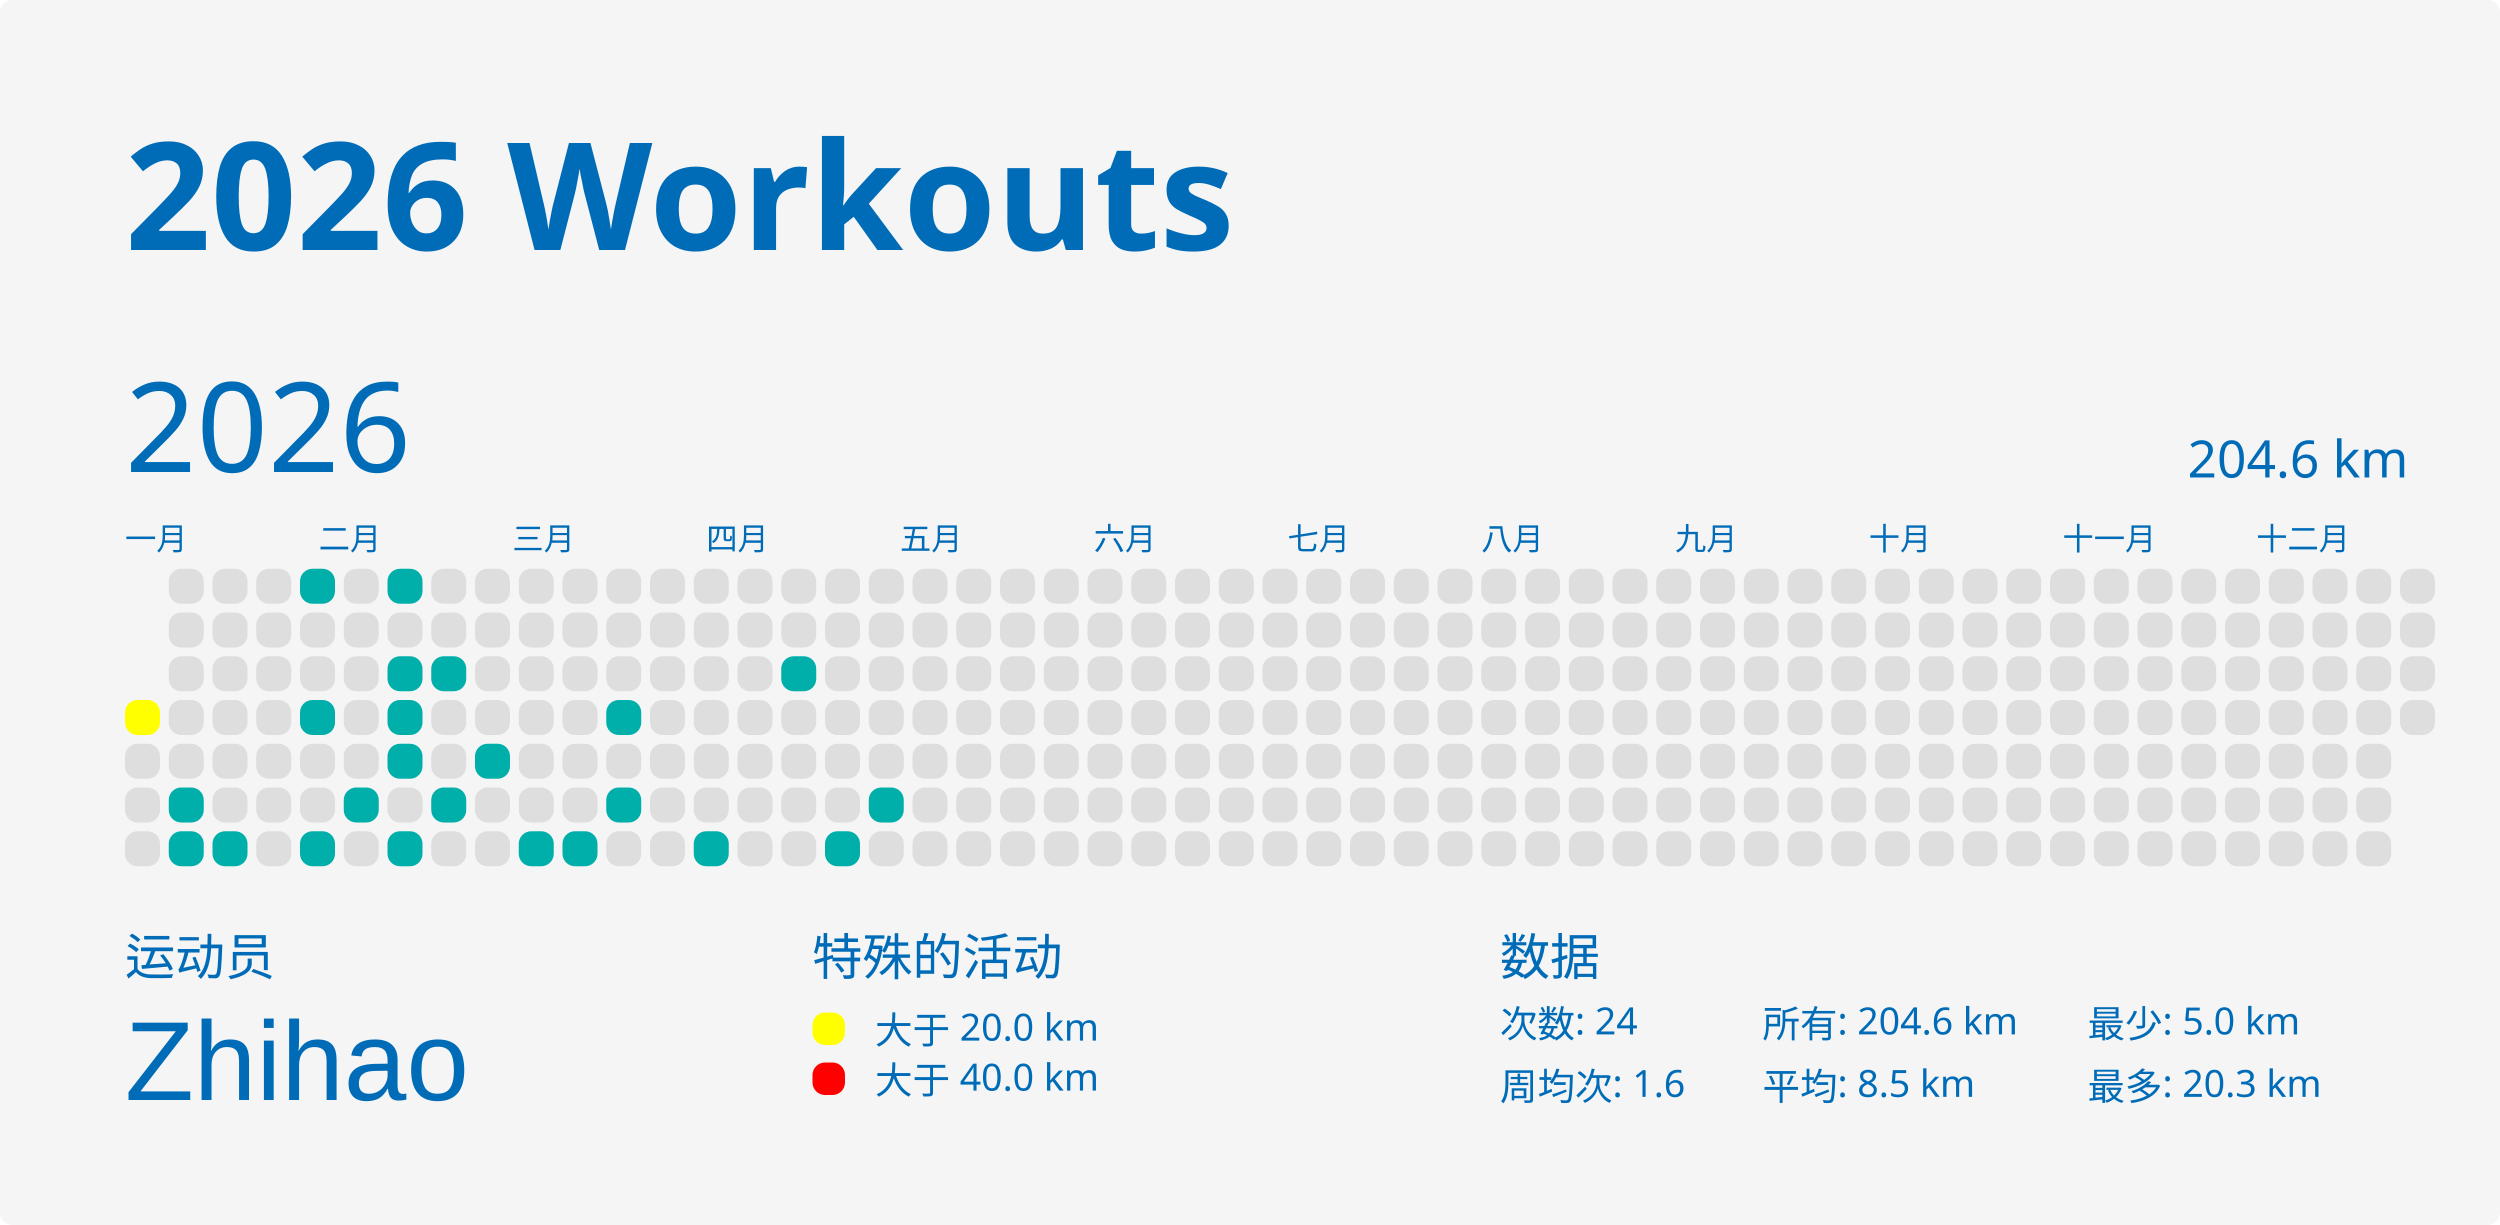
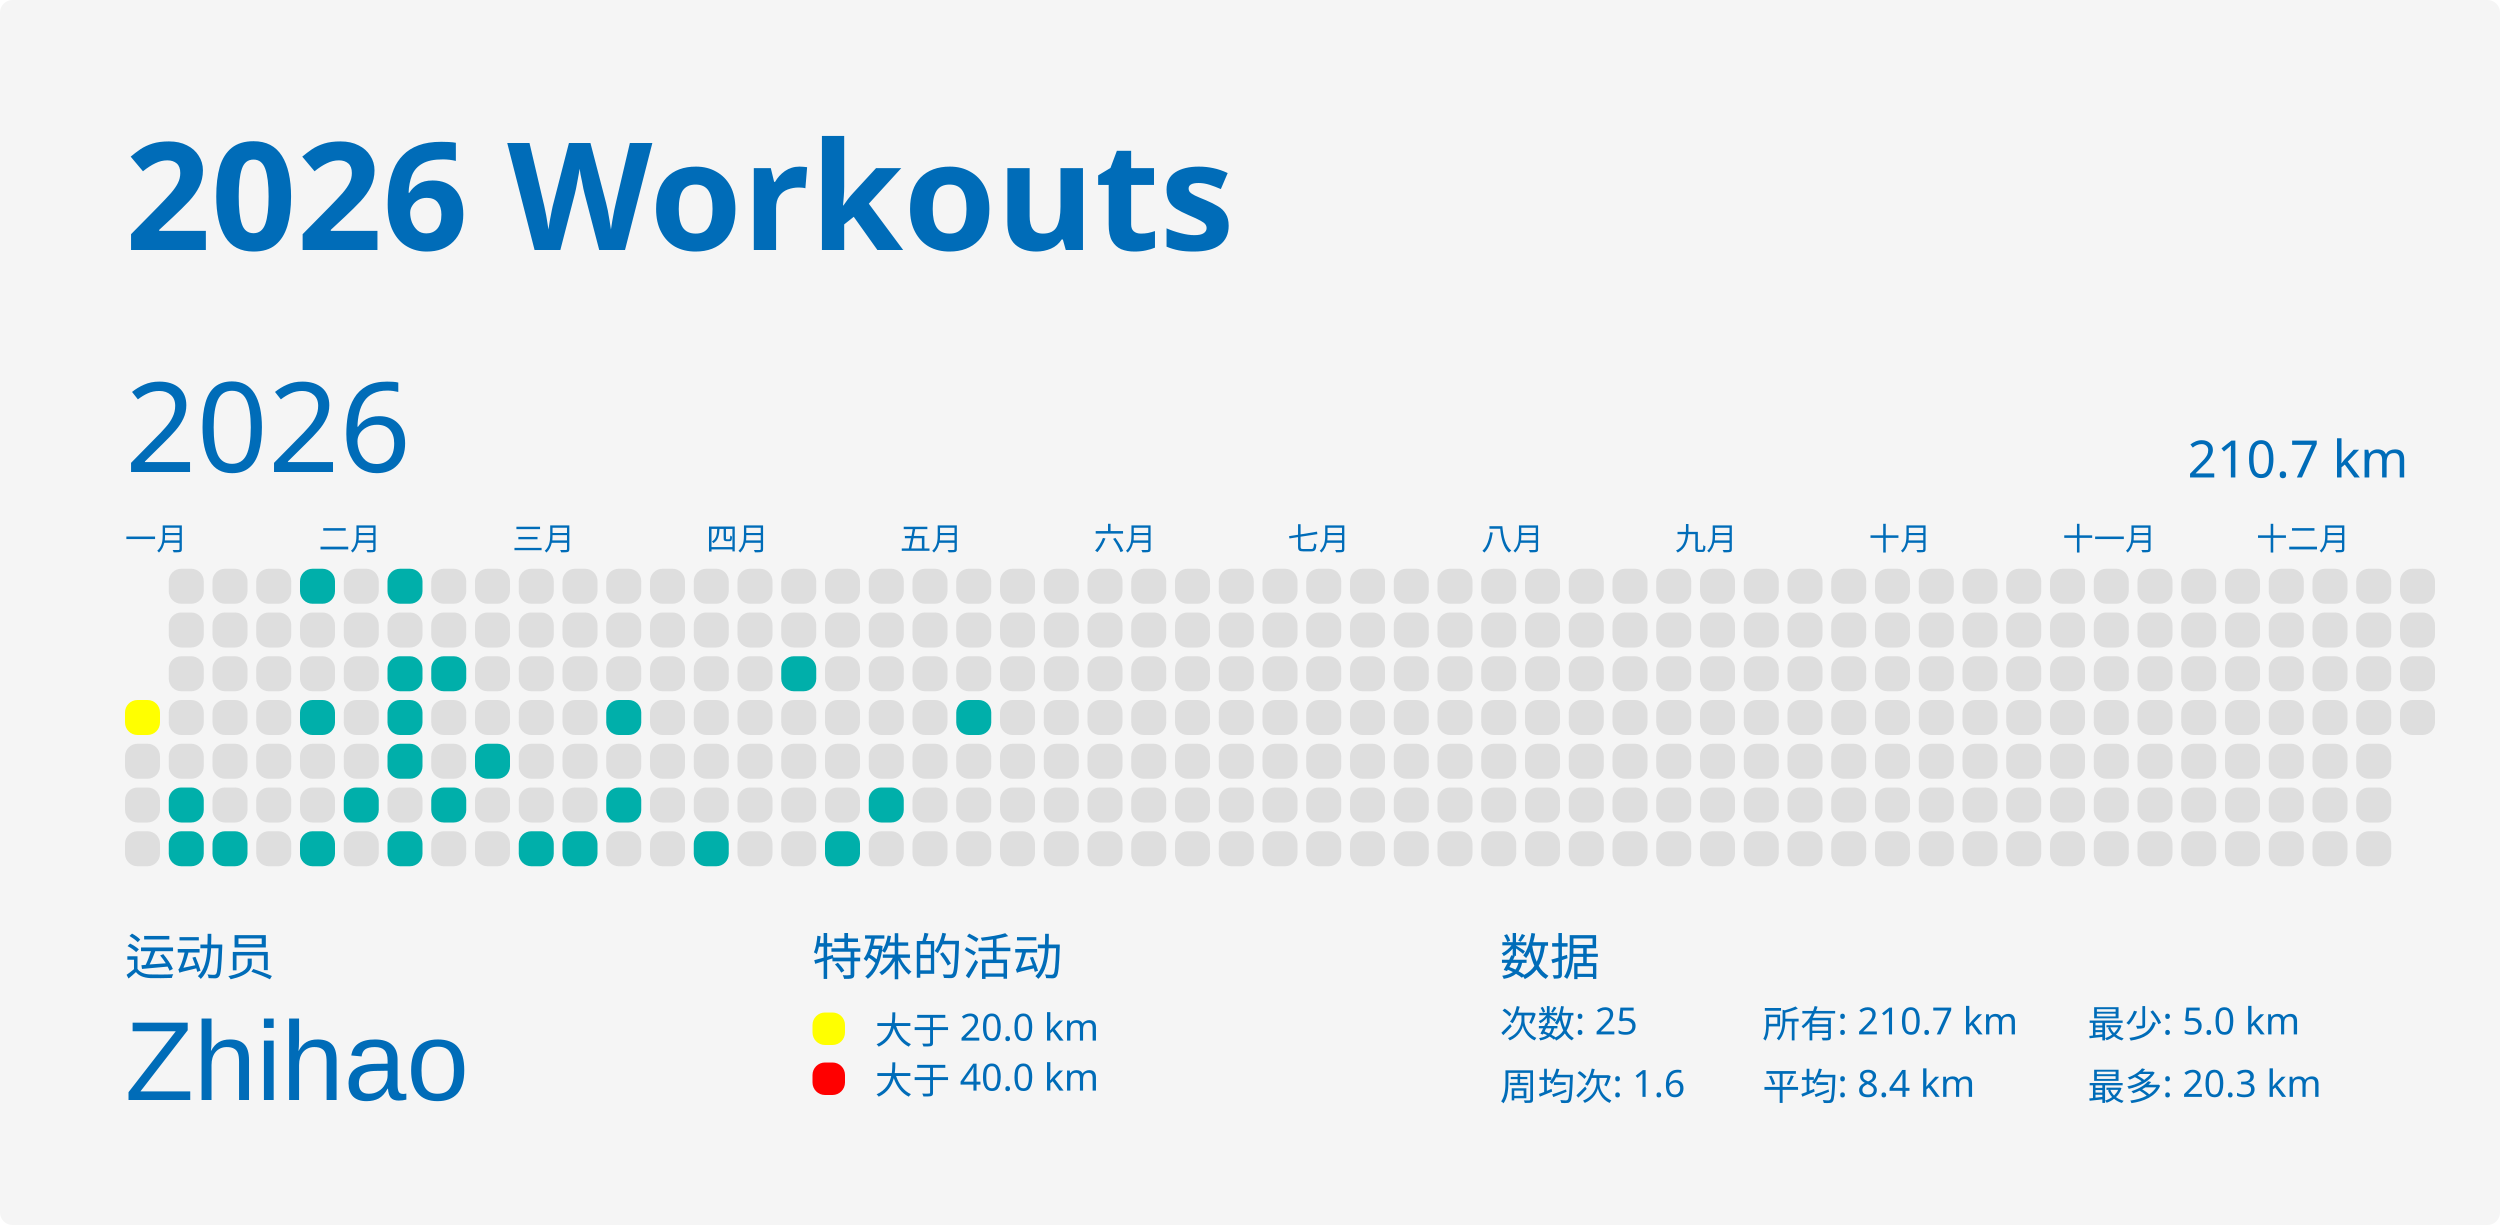
<svg xmlns="http://www.w3.org/2000/svg" baseProfile="full" height="98mm" version="1.1" viewBox="0,0,200,98" width="200mm">
  <defs />
  <rect fill="#f5f5f5" height="98" rx="1" ry="1" width="200" x="0" y="0" />
  <text fill="#006cb8" style="font-size:12px; font-family:MGI-Regular; font-weight:bold;" x="10" y="20">2026 Workouts</text>
  <text fill="#006cb8" style="font-size:4px; font-family:MGI-Regular" x="10" y="78">运动员</text>
  <text fill="#006cb8" style="font-size:9px; font-family:Arial" x="10" y="88">Zhihao</text>
  <text fill="#006cb8" style="font-size:4px; font-family:MGI-Regular" x="65" y="78">特殊的活动</text>
  <rect fill="yellow" height="2.6" rx="1" ry="1" width="2.6" x="65" y="81" />
  <text fill="#006cb8" style="font-size:3px; font-family:MGI-Regular" x="70" y="83.5">大于 20.0 km</text>
  <rect fill="red" height="2.6" rx="1" ry="1" width="2.6" x="65" y="85" />
  <text fill="#006cb8" style="font-size:3px; font-family:MGI-Regular" x="70" y="87.5">大于 40.0 km</text>
  <text fill="#006cb8" style="font-size:4px; font-family:MGI-Regular" x="120" y="78">数据</text>
-   <text fill="#006cb8" style="font-size:3px; font-family:MGI-Regular" x="120" y="83">次数: 24</text>
+   <text fill="#006cb8" style="font-size:3px; font-family:MGI-Regular" x="120" y="83">次数: 25</text>
  <text fill="#006cb8" style="font-size:3px; font-family:MGI-Regular" x="120" y="88">周均次: 1.6</text>
-   <text fill="#006cb8" style="font-size:3px; font-family:MGI-Regular" x="141" y="83">所有: 204.6 km</text>
-   <text fill="#006cb8" style="font-size:3px; font-family:MGI-Regular" x="141" y="88">平均: 8.5 km</text>
+   <text fill="#006cb8" style="font-size:3px; font-family:MGI-Regular" x="141" y="83">所有: 210.7 km</text>
+   <text fill="#006cb8" style="font-size:3px; font-family:MGI-Regular" x="141" y="88">平均: 8.4 km</text>
  <text fill="#006cb8" style="font-size:3px; font-family:MGI-Regular" x="167" y="83">最少: 5.0 km</text>
  <text fill="#006cb8" style="font-size:3px; font-family:MGI-Regular" x="167" y="88">最多: 20.3 km</text>
  <text dominant-baseline="hanging" fill="#006cb8" style="font-size:10.0px; font-family:MGI-Regular;" x="10" y="30">2026</text>
-   <text dominant-baseline="hanging" fill="#006cb8" style="font-size:4.125px; font-family:MGI-Regular;" x="175" y="35">204.6 km</text>
+   <text dominant-baseline="hanging" fill="#006cb8" style="font-size:4.125px; font-family:MGI-Regular;" x="175" y="35">210.7 km</text>
  <text fill="#006cb8" style="font-size:2.5px; font-family:MGI-Regular" x="10.0" y="44">一月</text>
  <text fill="#006cb8" style="font-size:2.5px; font-family:MGI-Regular" x="25.5" y="44">二月</text>
  <text fill="#006cb8" style="font-size:2.5px; font-family:MGI-Regular" x="41.0" y="44">三月</text>
  <text fill="#006cb8" style="font-size:2.5px; font-family:MGI-Regular" x="56.5" y="44">四月</text>
  <text fill="#006cb8" style="font-size:2.5px; font-family:MGI-Regular" x="72.0" y="44">五月</text>
  <text fill="#006cb8" style="font-size:2.5px; font-family:MGI-Regular" x="87.5" y="44">六月</text>
  <text fill="#006cb8" style="font-size:2.5px; font-family:MGI-Regular" x="103.0" y="44">七月</text>
  <text fill="#006cb8" style="font-size:2.5px; font-family:MGI-Regular" x="118.5" y="44">八月</text>
  <text fill="#006cb8" style="font-size:2.5px; font-family:MGI-Regular" x="134.0" y="44">九月</text>
  <text fill="#006cb8" style="font-size:2.5px; font-family:MGI-Regular" x="149.5" y="44">十月</text>
  <text fill="#006cb8" style="font-size:2.5px; font-family:MGI-Regular" x="165.0" y="44">十一月</text>
  <text fill="#006cb8" style="font-size:2.5px; font-family:MGI-Regular" x="180.5" y="44">十二月</text>
  <rect fill="yellow" height="2.8" rx="1" ry="1" width="2.8" x="10.0" y="56.0" />
  <rect fill="#dedede" height="2.8" rx="1" ry="1" width="2.8" x="10.0" y="59.5" />
  <rect fill="#dedede" height="2.8" rx="1" ry="1" width="2.8" x="10.0" y="63.0" />
  <rect fill="#dedede" height="2.8" rx="1" ry="1" width="2.8" x="10.0" y="66.5" />
  <rect fill="#dedede" height="2.8" rx="1" ry="1" width="2.8" x="13.5" y="45.5" />
  <rect fill="#dedede" height="2.8" rx="1" ry="1" width="2.8" x="13.5" y="49.0" />
  <rect fill="#dedede" height="2.8" rx="1" ry="1" width="2.8" x="13.5" y="52.5" />
  <rect fill="#dedede" height="2.8" rx="1" ry="1" width="2.8" x="13.5" y="56.0" />
  <rect fill="#dedede" height="2.8" rx="1" ry="1" width="2.8" x="13.5" y="59.5" />
  <rect fill="#00AFAA" height="2.8" rx="1" ry="1" width="2.8" x="13.5" y="63.0" />
  <rect fill="#00AFAA" height="2.8" rx="1" ry="1" width="2.8" x="13.5" y="66.5" />
  <rect fill="#dedede" height="2.8" rx="1" ry="1" width="2.8" x="17.0" y="45.5" />
  <rect fill="#dedede" height="2.8" rx="1" ry="1" width="2.8" x="17.0" y="49.0" />
  <rect fill="#dedede" height="2.8" rx="1" ry="1" width="2.8" x="17.0" y="52.5" />
  <rect fill="#dedede" height="2.8" rx="1" ry="1" width="2.8" x="17.0" y="56.0" />
  <rect fill="#dedede" height="2.8" rx="1" ry="1" width="2.8" x="17.0" y="59.5" />
  <rect fill="#dedede" height="2.8" rx="1" ry="1" width="2.8" x="17.0" y="63.0" />
  <rect fill="#00AFAA" height="2.8" rx="1" ry="1" width="2.8" x="17.0" y="66.5" />
  <rect fill="#dedede" height="2.8" rx="1" ry="1" width="2.8" x="20.5" y="45.5" />
  <rect fill="#dedede" height="2.8" rx="1" ry="1" width="2.8" x="20.5" y="49.0" />
  <rect fill="#dedede" height="2.8" rx="1" ry="1" width="2.8" x="20.5" y="52.5" />
  <rect fill="#dedede" height="2.8" rx="1" ry="1" width="2.8" x="20.5" y="56.0" />
  <rect fill="#dedede" height="2.8" rx="1" ry="1" width="2.8" x="20.5" y="59.5" />
  <rect fill="#dedede" height="2.8" rx="1" ry="1" width="2.8" x="20.5" y="63.0" />
  <rect fill="#dedede" height="2.8" rx="1" ry="1" width="2.8" x="20.5" y="66.5" />
  <rect fill="#00AFAA" height="2.8" rx="1" ry="1" width="2.8" x="24.0" y="45.5" />
  <rect fill="#dedede" height="2.8" rx="1" ry="1" width="2.8" x="24.0" y="49.0" />
  <rect fill="#dedede" height="2.8" rx="1" ry="1" width="2.8" x="24.0" y="52.5" />
  <rect fill="#00AFAA" height="2.8" rx="1" ry="1" width="2.8" x="24.0" y="56.0" />
  <rect fill="#dedede" height="2.8" rx="1" ry="1" width="2.8" x="24.0" y="59.5" />
  <rect fill="#dedede" height="2.8" rx="1" ry="1" width="2.8" x="24.0" y="63.0" />
  <rect fill="#00AFAA" height="2.8" rx="1" ry="1" width="2.8" x="24.0" y="66.5" />
  <rect fill="#dedede" height="2.8" rx="1" ry="1" width="2.8" x="27.5" y="45.5" />
  <rect fill="#dedede" height="2.8" rx="1" ry="1" width="2.8" x="27.5" y="49.0" />
  <rect fill="#dedede" height="2.8" rx="1" ry="1" width="2.8" x="27.5" y="52.5" />
  <rect fill="#dedede" height="2.8" rx="1" ry="1" width="2.8" x="27.5" y="56.0" />
  <rect fill="#dedede" height="2.8" rx="1" ry="1" width="2.8" x="27.5" y="59.5" />
  <rect fill="#00AFAA" height="2.8" rx="1" ry="1" width="2.8" x="27.5" y="63.0" />
  <rect fill="#dedede" height="2.8" rx="1" ry="1" width="2.8" x="27.5" y="66.5" />
  <rect fill="#00AFAA" height="2.8" rx="1" ry="1" width="2.8" x="31.0" y="45.5" />
  <rect fill="#dedede" height="2.8" rx="1" ry="1" width="2.8" x="31.0" y="49.0" />
  <rect fill="#00AFAA" height="2.8" rx="1" ry="1" width="2.8" x="31.0" y="52.5" />
  <rect fill="#00AFAA" height="2.8" rx="1" ry="1" width="2.8" x="31.0" y="56.0" />
  <rect fill="#00AFAA" height="2.8" rx="1" ry="1" width="2.8" x="31.0" y="59.5" />
  <rect fill="#dedede" height="2.8" rx="1" ry="1" width="2.8" x="31.0" y="63.0" />
  <rect fill="#00AFAA" height="2.8" rx="1" ry="1" width="2.8" x="31.0" y="66.5" />
  <rect fill="#dedede" height="2.8" rx="1" ry="1" width="2.8" x="34.5" y="45.5" />
  <rect fill="#dedede" height="2.8" rx="1" ry="1" width="2.8" x="34.5" y="49.0" />
  <rect fill="#00AFAA" height="2.8" rx="1" ry="1" width="2.8" x="34.5" y="52.5" />
  <rect fill="#dedede" height="2.8" rx="1" ry="1" width="2.8" x="34.5" y="56.0" />
  <rect fill="#dedede" height="2.8" rx="1" ry="1" width="2.8" x="34.5" y="59.5" />
  <rect fill="#00AFAA" height="2.8" rx="1" ry="1" width="2.8" x="34.5" y="63.0" />
  <rect fill="#dedede" height="2.8" rx="1" ry="1" width="2.8" x="34.5" y="66.5" />
  <rect fill="#dedede" height="2.8" rx="1" ry="1" width="2.8" x="38.0" y="45.5" />
  <rect fill="#dedede" height="2.8" rx="1" ry="1" width="2.8" x="38.0" y="49.0" />
  <rect fill="#dedede" height="2.8" rx="1" ry="1" width="2.8" x="38.0" y="52.5" />
  <rect fill="#dedede" height="2.8" rx="1" ry="1" width="2.8" x="38.0" y="56.0" />
  <rect fill="#00AFAA" height="2.8" rx="1" ry="1" width="2.8" x="38.0" y="59.5" />
  <rect fill="#dedede" height="2.8" rx="1" ry="1" width="2.8" x="38.0" y="63.0" />
  <rect fill="#dedede" height="2.8" rx="1" ry="1" width="2.8" x="38.0" y="66.5" />
  <rect fill="#dedede" height="2.8" rx="1" ry="1" width="2.8" x="41.5" y="45.5" />
  <rect fill="#dedede" height="2.8" rx="1" ry="1" width="2.8" x="41.5" y="49.0" />
  <rect fill="#dedede" height="2.8" rx="1" ry="1" width="2.8" x="41.5" y="52.5" />
  <rect fill="#dedede" height="2.8" rx="1" ry="1" width="2.8" x="41.5" y="56.0" />
  <rect fill="#dedede" height="2.8" rx="1" ry="1" width="2.8" x="41.5" y="59.5" />
  <rect fill="#dedede" height="2.8" rx="1" ry="1" width="2.8" x="41.5" y="63.0" />
  <rect fill="#00AFAA" height="2.8" rx="1" ry="1" width="2.8" x="41.5" y="66.5" />
  <rect fill="#dedede" height="2.8" rx="1" ry="1" width="2.8" x="45.0" y="45.5" />
  <rect fill="#dedede" height="2.8" rx="1" ry="1" width="2.8" x="45.0" y="49.0" />
  <rect fill="#dedede" height="2.8" rx="1" ry="1" width="2.8" x="45.0" y="52.5" />
  <rect fill="#dedede" height="2.8" rx="1" ry="1" width="2.8" x="45.0" y="56.0" />
  <rect fill="#dedede" height="2.8" rx="1" ry="1" width="2.8" x="45.0" y="59.5" />
  <rect fill="#dedede" height="2.8" rx="1" ry="1" width="2.8" x="45.0" y="63.0" />
  <rect fill="#00AFAA" height="2.8" rx="1" ry="1" width="2.8" x="45.0" y="66.5" />
  <rect fill="#dedede" height="2.8" rx="1" ry="1" width="2.8" x="48.5" y="45.5" />
  <rect fill="#dedede" height="2.8" rx="1" ry="1" width="2.8" x="48.5" y="49.0" />
  <rect fill="#dedede" height="2.8" rx="1" ry="1" width="2.8" x="48.5" y="52.5" />
  <rect fill="#00AFAA" height="2.8" rx="1" ry="1" width="2.8" x="48.5" y="56.0" />
  <rect fill="#dedede" height="2.8" rx="1" ry="1" width="2.8" x="48.5" y="59.5" />
  <rect fill="#00AFAA" height="2.8" rx="1" ry="1" width="2.8" x="48.5" y="63.0" />
  <rect fill="#dedede" height="2.8" rx="1" ry="1" width="2.8" x="48.5" y="66.5" />
  <rect fill="#dedede" height="2.8" rx="1" ry="1" width="2.8" x="52.0" y="45.5" />
  <rect fill="#dedede" height="2.8" rx="1" ry="1" width="2.8" x="52.0" y="49.0" />
  <rect fill="#dedede" height="2.8" rx="1" ry="1" width="2.8" x="52.0" y="52.5" />
  <rect fill="#dedede" height="2.8" rx="1" ry="1" width="2.8" x="52.0" y="56.0" />
  <rect fill="#dedede" height="2.8" rx="1" ry="1" width="2.8" x="52.0" y="59.5" />
  <rect fill="#dedede" height="2.8" rx="1" ry="1" width="2.8" x="52.0" y="63.0" />
  <rect fill="#dedede" height="2.8" rx="1" ry="1" width="2.8" x="52.0" y="66.5" />
  <rect fill="#dedede" height="2.8" rx="1" ry="1" width="2.8" x="55.5" y="45.5" />
  <rect fill="#dedede" height="2.8" rx="1" ry="1" width="2.8" x="55.5" y="49.0" />
  <rect fill="#dedede" height="2.8" rx="1" ry="1" width="2.8" x="55.5" y="52.5" />
  <rect fill="#dedede" height="2.8" rx="1" ry="1" width="2.8" x="55.5" y="56.0" />
  <rect fill="#dedede" height="2.8" rx="1" ry="1" width="2.8" x="55.5" y="59.5" />
  <rect fill="#dedede" height="2.8" rx="1" ry="1" width="2.8" x="55.5" y="63.0" />
  <rect fill="#00AFAA" height="2.8" rx="1" ry="1" width="2.8" x="55.5" y="66.5" />
  <rect fill="#dedede" height="2.8" rx="1" ry="1" width="2.8" x="59.0" y="45.5" />
  <rect fill="#dedede" height="2.8" rx="1" ry="1" width="2.8" x="59.0" y="49.0" />
  <rect fill="#dedede" height="2.8" rx="1" ry="1" width="2.8" x="59.0" y="52.5" />
  <rect fill="#dedede" height="2.8" rx="1" ry="1" width="2.8" x="59.0" y="56.0" />
  <rect fill="#dedede" height="2.8" rx="1" ry="1" width="2.8" x="59.0" y="59.5" />
  <rect fill="#dedede" height="2.8" rx="1" ry="1" width="2.8" x="59.0" y="63.0" />
  <rect fill="#dedede" height="2.8" rx="1" ry="1" width="2.8" x="59.0" y="66.5" />
  <rect fill="#dedede" height="2.8" rx="1" ry="1" width="2.8" x="62.5" y="45.5" />
  <rect fill="#dedede" height="2.8" rx="1" ry="1" width="2.8" x="62.5" y="49.0" />
  <rect fill="#00AFAA" height="2.8" rx="1" ry="1" width="2.8" x="62.5" y="52.5" />
  <rect fill="#dedede" height="2.8" rx="1" ry="1" width="2.8" x="62.5" y="56.0" />
  <rect fill="#dedede" height="2.8" rx="1" ry="1" width="2.8" x="62.5" y="59.5" />
  <rect fill="#dedede" height="2.8" rx="1" ry="1" width="2.8" x="62.5" y="63.0" />
  <rect fill="#dedede" height="2.8" rx="1" ry="1" width="2.8" x="62.5" y="66.5" />
  <rect fill="#dedede" height="2.8" rx="1" ry="1" width="2.8" x="66.0" y="45.5" />
  <rect fill="#dedede" height="2.8" rx="1" ry="1" width="2.8" x="66.0" y="49.0" />
  <rect fill="#dedede" height="2.8" rx="1" ry="1" width="2.8" x="66.0" y="52.5" />
  <rect fill="#dedede" height="2.8" rx="1" ry="1" width="2.8" x="66.0" y="56.0" />
  <rect fill="#dedede" height="2.8" rx="1" ry="1" width="2.8" x="66.0" y="59.5" />
  <rect fill="#dedede" height="2.8" rx="1" ry="1" width="2.8" x="66.0" y="63.0" />
  <rect fill="#00AFAA" height="2.8" rx="1" ry="1" width="2.8" x="66.0" y="66.5" />
  <rect fill="#dedede" height="2.8" rx="1" ry="1" width="2.8" x="69.5" y="45.5" />
  <rect fill="#dedede" height="2.8" rx="1" ry="1" width="2.8" x="69.5" y="49.0" />
  <rect fill="#dedede" height="2.8" rx="1" ry="1" width="2.8" x="69.5" y="52.5" />
  <rect fill="#dedede" height="2.8" rx="1" ry="1" width="2.8" x="69.5" y="56.0" />
  <rect fill="#dedede" height="2.8" rx="1" ry="1" width="2.8" x="69.5" y="59.5" />
  <rect fill="#00AFAA" height="2.8" rx="1" ry="1" width="2.8" x="69.5" y="63.0" />
  <rect fill="#dedede" height="2.8" rx="1" ry="1" width="2.8" x="69.5" y="66.5" />
  <rect fill="#dedede" height="2.8" rx="1" ry="1" width="2.8" x="73.0" y="45.5" />
  <rect fill="#dedede" height="2.8" rx="1" ry="1" width="2.8" x="73.0" y="49.0" />
  <rect fill="#dedede" height="2.8" rx="1" ry="1" width="2.8" x="73.0" y="52.5" />
  <rect fill="#dedede" height="2.8" rx="1" ry="1" width="2.8" x="73.0" y="56.0" />
  <rect fill="#dedede" height="2.8" rx="1" ry="1" width="2.8" x="73.0" y="59.5" />
  <rect fill="#dedede" height="2.8" rx="1" ry="1" width="2.8" x="73.0" y="63.0" />
  <rect fill="#dedede" height="2.8" rx="1" ry="1" width="2.8" x="73.0" y="66.5" />
  <rect fill="#dedede" height="2.8" rx="1" ry="1" width="2.8" x="76.5" y="45.5" />
  <rect fill="#dedede" height="2.8" rx="1" ry="1" width="2.8" x="76.5" y="49.0" />
  <rect fill="#dedede" height="2.8" rx="1" ry="1" width="2.8" x="76.5" y="52.5" />
-   <rect fill="#dedede" height="2.8" rx="1" ry="1" width="2.8" x="76.5" y="56.0" />
+   <rect fill="#00AFAA" height="2.8" rx="1" ry="1" width="2.8" x="76.5" y="56.0" />
  <rect fill="#dedede" height="2.8" rx="1" ry="1" width="2.8" x="76.5" y="59.5" />
  <rect fill="#dedede" height="2.8" rx="1" ry="1" width="2.8" x="76.5" y="63.0" />
  <rect fill="#dedede" height="2.8" rx="1" ry="1" width="2.8" x="76.5" y="66.5" />
  <rect fill="#dedede" height="2.8" rx="1" ry="1" width="2.8" x="80.0" y="45.5" />
  <rect fill="#dedede" height="2.8" rx="1" ry="1" width="2.8" x="80.0" y="49.0" />
  <rect fill="#dedede" height="2.8" rx="1" ry="1" width="2.8" x="80.0" y="52.5" />
  <rect fill="#dedede" height="2.8" rx="1" ry="1" width="2.8" x="80.0" y="56.0" />
  <rect fill="#dedede" height="2.8" rx="1" ry="1" width="2.8" x="80.0" y="59.5" />
  <rect fill="#dedede" height="2.8" rx="1" ry="1" width="2.8" x="80.0" y="63.0" />
  <rect fill="#dedede" height="2.8" rx="1" ry="1" width="2.8" x="80.0" y="66.5" />
  <rect fill="#dedede" height="2.8" rx="1" ry="1" width="2.8" x="83.5" y="45.5" />
  <rect fill="#dedede" height="2.8" rx="1" ry="1" width="2.8" x="83.5" y="49.0" />
  <rect fill="#dedede" height="2.8" rx="1" ry="1" width="2.8" x="83.5" y="52.5" />
  <rect fill="#dedede" height="2.8" rx="1" ry="1" width="2.8" x="83.5" y="56.0" />
  <rect fill="#dedede" height="2.8" rx="1" ry="1" width="2.8" x="83.5" y="59.5" />
  <rect fill="#dedede" height="2.8" rx="1" ry="1" width="2.8" x="83.5" y="63.0" />
  <rect fill="#dedede" height="2.8" rx="1" ry="1" width="2.8" x="83.5" y="66.5" />
  <rect fill="#dedede" height="2.8" rx="1" ry="1" width="2.8" x="87.0" y="45.5" />
  <rect fill="#dedede" height="2.8" rx="1" ry="1" width="2.8" x="87.0" y="49.0" />
  <rect fill="#dedede" height="2.8" rx="1" ry="1" width="2.8" x="87.0" y="52.5" />
  <rect fill="#dedede" height="2.8" rx="1" ry="1" width="2.8" x="87.0" y="56.0" />
  <rect fill="#dedede" height="2.8" rx="1" ry="1" width="2.8" x="87.0" y="59.5" />
  <rect fill="#dedede" height="2.8" rx="1" ry="1" width="2.8" x="87.0" y="63.0" />
  <rect fill="#dedede" height="2.8" rx="1" ry="1" width="2.8" x="87.0" y="66.5" />
  <rect fill="#dedede" height="2.8" rx="1" ry="1" width="2.8" x="90.5" y="45.5" />
  <rect fill="#dedede" height="2.8" rx="1" ry="1" width="2.8" x="90.5" y="49.0" />
  <rect fill="#dedede" height="2.8" rx="1" ry="1" width="2.8" x="90.5" y="52.5" />
  <rect fill="#dedede" height="2.8" rx="1" ry="1" width="2.8" x="90.5" y="56.0" />
  <rect fill="#dedede" height="2.8" rx="1" ry="1" width="2.8" x="90.5" y="59.5" />
  <rect fill="#dedede" height="2.8" rx="1" ry="1" width="2.8" x="90.5" y="63.0" />
  <rect fill="#dedede" height="2.8" rx="1" ry="1" width="2.8" x="90.5" y="66.5" />
  <rect fill="#dedede" height="2.8" rx="1" ry="1" width="2.8" x="94.0" y="45.5" />
  <rect fill="#dedede" height="2.8" rx="1" ry="1" width="2.8" x="94.0" y="49.0" />
  <rect fill="#dedede" height="2.8" rx="1" ry="1" width="2.8" x="94.0" y="52.5" />
  <rect fill="#dedede" height="2.8" rx="1" ry="1" width="2.8" x="94.0" y="56.0" />
  <rect fill="#dedede" height="2.8" rx="1" ry="1" width="2.8" x="94.0" y="59.5" />
  <rect fill="#dedede" height="2.8" rx="1" ry="1" width="2.8" x="94.0" y="63.0" />
  <rect fill="#dedede" height="2.8" rx="1" ry="1" width="2.8" x="94.0" y="66.5" />
  <rect fill="#dedede" height="2.8" rx="1" ry="1" width="2.8" x="97.5" y="45.5" />
  <rect fill="#dedede" height="2.8" rx="1" ry="1" width="2.8" x="97.5" y="49.0" />
  <rect fill="#dedede" height="2.8" rx="1" ry="1" width="2.8" x="97.5" y="52.5" />
  <rect fill="#dedede" height="2.8" rx="1" ry="1" width="2.8" x="97.5" y="56.0" />
  <rect fill="#dedede" height="2.8" rx="1" ry="1" width="2.8" x="97.5" y="59.5" />
  <rect fill="#dedede" height="2.8" rx="1" ry="1" width="2.8" x="97.5" y="63.0" />
  <rect fill="#dedede" height="2.8" rx="1" ry="1" width="2.8" x="97.5" y="66.5" />
  <rect fill="#dedede" height="2.8" rx="1" ry="1" width="2.8" x="101.0" y="45.5" />
  <rect fill="#dedede" height="2.8" rx="1" ry="1" width="2.8" x="101.0" y="49.0" />
  <rect fill="#dedede" height="2.8" rx="1" ry="1" width="2.8" x="101.0" y="52.5" />
  <rect fill="#dedede" height="2.8" rx="1" ry="1" width="2.8" x="101.0" y="56.0" />
  <rect fill="#dedede" height="2.8" rx="1" ry="1" width="2.8" x="101.0" y="59.5" />
  <rect fill="#dedede" height="2.8" rx="1" ry="1" width="2.8" x="101.0" y="63.0" />
  <rect fill="#dedede" height="2.8" rx="1" ry="1" width="2.8" x="101.0" y="66.5" />
  <rect fill="#dedede" height="2.8" rx="1" ry="1" width="2.8" x="104.5" y="45.5" />
  <rect fill="#dedede" height="2.8" rx="1" ry="1" width="2.8" x="104.5" y="49.0" />
  <rect fill="#dedede" height="2.8" rx="1" ry="1" width="2.8" x="104.5" y="52.5" />
  <rect fill="#dedede" height="2.8" rx="1" ry="1" width="2.8" x="104.5" y="56.0" />
  <rect fill="#dedede" height="2.8" rx="1" ry="1" width="2.8" x="104.5" y="59.5" />
  <rect fill="#dedede" height="2.8" rx="1" ry="1" width="2.8" x="104.5" y="63.0" />
  <rect fill="#dedede" height="2.8" rx="1" ry="1" width="2.8" x="104.5" y="66.5" />
  <rect fill="#dedede" height="2.8" rx="1" ry="1" width="2.8" x="108.0" y="45.5" />
  <rect fill="#dedede" height="2.8" rx="1" ry="1" width="2.8" x="108.0" y="49.0" />
  <rect fill="#dedede" height="2.8" rx="1" ry="1" width="2.8" x="108.0" y="52.5" />
  <rect fill="#dedede" height="2.8" rx="1" ry="1" width="2.8" x="108.0" y="56.0" />
  <rect fill="#dedede" height="2.8" rx="1" ry="1" width="2.8" x="108.0" y="59.5" />
  <rect fill="#dedede" height="2.8" rx="1" ry="1" width="2.8" x="108.0" y="63.0" />
  <rect fill="#dedede" height="2.8" rx="1" ry="1" width="2.8" x="108.0" y="66.5" />
  <rect fill="#dedede" height="2.8" rx="1" ry="1" width="2.8" x="111.5" y="45.5" />
  <rect fill="#dedede" height="2.8" rx="1" ry="1" width="2.8" x="111.5" y="49.0" />
  <rect fill="#dedede" height="2.8" rx="1" ry="1" width="2.8" x="111.5" y="52.5" />
  <rect fill="#dedede" height="2.8" rx="1" ry="1" width="2.8" x="111.5" y="56.0" />
  <rect fill="#dedede" height="2.8" rx="1" ry="1" width="2.8" x="111.5" y="59.5" />
  <rect fill="#dedede" height="2.8" rx="1" ry="1" width="2.8" x="111.5" y="63.0" />
  <rect fill="#dedede" height="2.8" rx="1" ry="1" width="2.8" x="111.5" y="66.5" />
  <rect fill="#dedede" height="2.8" rx="1" ry="1" width="2.8" x="115.0" y="45.5" />
  <rect fill="#dedede" height="2.8" rx="1" ry="1" width="2.8" x="115.0" y="49.0" />
  <rect fill="#dedede" height="2.8" rx="1" ry="1" width="2.8" x="115.0" y="52.5" />
  <rect fill="#dedede" height="2.8" rx="1" ry="1" width="2.8" x="115.0" y="56.0" />
  <rect fill="#dedede" height="2.8" rx="1" ry="1" width="2.8" x="115.0" y="59.5" />
  <rect fill="#dedede" height="2.8" rx="1" ry="1" width="2.8" x="115.0" y="63.0" />
  <rect fill="#dedede" height="2.8" rx="1" ry="1" width="2.8" x="115.0" y="66.5" />
  <rect fill="#dedede" height="2.8" rx="1" ry="1" width="2.8" x="118.5" y="45.5" />
  <rect fill="#dedede" height="2.8" rx="1" ry="1" width="2.8" x="118.5" y="49.0" />
  <rect fill="#dedede" height="2.8" rx="1" ry="1" width="2.8" x="118.5" y="52.5" />
  <rect fill="#dedede" height="2.8" rx="1" ry="1" width="2.8" x="118.5" y="56.0" />
  <rect fill="#dedede" height="2.8" rx="1" ry="1" width="2.8" x="118.5" y="59.5" />
  <rect fill="#dedede" height="2.8" rx="1" ry="1" width="2.8" x="118.5" y="63.0" />
  <rect fill="#dedede" height="2.8" rx="1" ry="1" width="2.8" x="118.5" y="66.5" />
  <rect fill="#dedede" height="2.8" rx="1" ry="1" width="2.8" x="122.0" y="45.5" />
  <rect fill="#dedede" height="2.8" rx="1" ry="1" width="2.8" x="122.0" y="49.0" />
  <rect fill="#dedede" height="2.8" rx="1" ry="1" width="2.8" x="122.0" y="52.5" />
  <rect fill="#dedede" height="2.8" rx="1" ry="1" width="2.8" x="122.0" y="56.0" />
  <rect fill="#dedede" height="2.8" rx="1" ry="1" width="2.8" x="122.0" y="59.5" />
  <rect fill="#dedede" height="2.8" rx="1" ry="1" width="2.8" x="122.0" y="63.0" />
  <rect fill="#dedede" height="2.8" rx="1" ry="1" width="2.8" x="122.0" y="66.5" />
  <rect fill="#dedede" height="2.8" rx="1" ry="1" width="2.8" x="125.5" y="45.5" />
  <rect fill="#dedede" height="2.8" rx="1" ry="1" width="2.8" x="125.5" y="49.0" />
  <rect fill="#dedede" height="2.8" rx="1" ry="1" width="2.8" x="125.5" y="52.5" />
  <rect fill="#dedede" height="2.8" rx="1" ry="1" width="2.8" x="125.5" y="56.0" />
  <rect fill="#dedede" height="2.8" rx="1" ry="1" width="2.8" x="125.5" y="59.5" />
  <rect fill="#dedede" height="2.8" rx="1" ry="1" width="2.8" x="125.5" y="63.0" />
  <rect fill="#dedede" height="2.8" rx="1" ry="1" width="2.8" x="125.5" y="66.5" />
  <rect fill="#dedede" height="2.8" rx="1" ry="1" width="2.8" x="129.0" y="45.5" />
  <rect fill="#dedede" height="2.8" rx="1" ry="1" width="2.8" x="129.0" y="49.0" />
  <rect fill="#dedede" height="2.8" rx="1" ry="1" width="2.8" x="129.0" y="52.5" />
  <rect fill="#dedede" height="2.8" rx="1" ry="1" width="2.8" x="129.0" y="56.0" />
  <rect fill="#dedede" height="2.8" rx="1" ry="1" width="2.8" x="129.0" y="59.5" />
  <rect fill="#dedede" height="2.8" rx="1" ry="1" width="2.8" x="129.0" y="63.0" />
  <rect fill="#dedede" height="2.8" rx="1" ry="1" width="2.8" x="129.0" y="66.5" />
  <rect fill="#dedede" height="2.8" rx="1" ry="1" width="2.8" x="132.5" y="45.5" />
  <rect fill="#dedede" height="2.8" rx="1" ry="1" width="2.8" x="132.5" y="49.0" />
  <rect fill="#dedede" height="2.8" rx="1" ry="1" width="2.8" x="132.5" y="52.5" />
  <rect fill="#dedede" height="2.8" rx="1" ry="1" width="2.8" x="132.5" y="56.0" />
  <rect fill="#dedede" height="2.8" rx="1" ry="1" width="2.8" x="132.5" y="59.5" />
  <rect fill="#dedede" height="2.8" rx="1" ry="1" width="2.8" x="132.5" y="63.0" />
  <rect fill="#dedede" height="2.8" rx="1" ry="1" width="2.8" x="132.5" y="66.5" />
  <rect fill="#dedede" height="2.8" rx="1" ry="1" width="2.8" x="136.0" y="45.5" />
  <rect fill="#dedede" height="2.8" rx="1" ry="1" width="2.8" x="136.0" y="49.0" />
  <rect fill="#dedede" height="2.8" rx="1" ry="1" width="2.8" x="136.0" y="52.5" />
  <rect fill="#dedede" height="2.8" rx="1" ry="1" width="2.8" x="136.0" y="56.0" />
  <rect fill="#dedede" height="2.8" rx="1" ry="1" width="2.8" x="136.0" y="59.5" />
  <rect fill="#dedede" height="2.8" rx="1" ry="1" width="2.8" x="136.0" y="63.0" />
  <rect fill="#dedede" height="2.8" rx="1" ry="1" width="2.8" x="136.0" y="66.5" />
  <rect fill="#dedede" height="2.8" rx="1" ry="1" width="2.8" x="139.5" y="45.5" />
  <rect fill="#dedede" height="2.8" rx="1" ry="1" width="2.8" x="139.5" y="49.0" />
  <rect fill="#dedede" height="2.8" rx="1" ry="1" width="2.8" x="139.5" y="52.5" />
  <rect fill="#dedede" height="2.8" rx="1" ry="1" width="2.8" x="139.5" y="56.0" />
  <rect fill="#dedede" height="2.8" rx="1" ry="1" width="2.8" x="139.5" y="59.5" />
  <rect fill="#dedede" height="2.8" rx="1" ry="1" width="2.8" x="139.5" y="63.0" />
  <rect fill="#dedede" height="2.8" rx="1" ry="1" width="2.8" x="139.5" y="66.5" />
  <rect fill="#dedede" height="2.8" rx="1" ry="1" width="2.8" x="143.0" y="45.5" />
  <rect fill="#dedede" height="2.8" rx="1" ry="1" width="2.8" x="143.0" y="49.0" />
  <rect fill="#dedede" height="2.8" rx="1" ry="1" width="2.8" x="143.0" y="52.5" />
  <rect fill="#dedede" height="2.8" rx="1" ry="1" width="2.8" x="143.0" y="56.0" />
  <rect fill="#dedede" height="2.8" rx="1" ry="1" width="2.8" x="143.0" y="59.5" />
  <rect fill="#dedede" height="2.8" rx="1" ry="1" width="2.8" x="143.0" y="63.0" />
  <rect fill="#dedede" height="2.8" rx="1" ry="1" width="2.8" x="143.0" y="66.5" />
  <rect fill="#dedede" height="2.8" rx="1" ry="1" width="2.8" x="146.5" y="45.5" />
  <rect fill="#dedede" height="2.8" rx="1" ry="1" width="2.8" x="146.5" y="49.0" />
  <rect fill="#dedede" height="2.8" rx="1" ry="1" width="2.8" x="146.5" y="52.5" />
  <rect fill="#dedede" height="2.8" rx="1" ry="1" width="2.8" x="146.5" y="56.0" />
  <rect fill="#dedede" height="2.8" rx="1" ry="1" width="2.8" x="146.5" y="59.5" />
  <rect fill="#dedede" height="2.8" rx="1" ry="1" width="2.8" x="146.5" y="63.0" />
  <rect fill="#dedede" height="2.8" rx="1" ry="1" width="2.8" x="146.5" y="66.5" />
  <rect fill="#dedede" height="2.8" rx="1" ry="1" width="2.8" x="150.0" y="45.5" />
  <rect fill="#dedede" height="2.8" rx="1" ry="1" width="2.8" x="150.0" y="49.0" />
  <rect fill="#dedede" height="2.8" rx="1" ry="1" width="2.8" x="150.0" y="52.5" />
  <rect fill="#dedede" height="2.8" rx="1" ry="1" width="2.8" x="150.0" y="56.0" />
  <rect fill="#dedede" height="2.8" rx="1" ry="1" width="2.8" x="150.0" y="59.5" />
  <rect fill="#dedede" height="2.8" rx="1" ry="1" width="2.8" x="150.0" y="63.0" />
  <rect fill="#dedede" height="2.8" rx="1" ry="1" width="2.8" x="150.0" y="66.5" />
  <rect fill="#dedede" height="2.8" rx="1" ry="1" width="2.8" x="153.5" y="45.5" />
  <rect fill="#dedede" height="2.8" rx="1" ry="1" width="2.8" x="153.5" y="49.0" />
  <rect fill="#dedede" height="2.8" rx="1" ry="1" width="2.8" x="153.5" y="52.5" />
  <rect fill="#dedede" height="2.8" rx="1" ry="1" width="2.8" x="153.5" y="56.0" />
  <rect fill="#dedede" height="2.8" rx="1" ry="1" width="2.8" x="153.5" y="59.5" />
  <rect fill="#dedede" height="2.8" rx="1" ry="1" width="2.8" x="153.5" y="63.0" />
  <rect fill="#dedede" height="2.8" rx="1" ry="1" width="2.8" x="153.5" y="66.5" />
  <rect fill="#dedede" height="2.8" rx="1" ry="1" width="2.8" x="157.0" y="45.5" />
  <rect fill="#dedede" height="2.8" rx="1" ry="1" width="2.8" x="157.0" y="49.0" />
  <rect fill="#dedede" height="2.8" rx="1" ry="1" width="2.8" x="157.0" y="52.5" />
  <rect fill="#dedede" height="2.8" rx="1" ry="1" width="2.8" x="157.0" y="56.0" />
  <rect fill="#dedede" height="2.8" rx="1" ry="1" width="2.8" x="157.0" y="59.5" />
  <rect fill="#dedede" height="2.8" rx="1" ry="1" width="2.8" x="157.0" y="63.0" />
  <rect fill="#dedede" height="2.8" rx="1" ry="1" width="2.8" x="157.0" y="66.5" />
  <rect fill="#dedede" height="2.8" rx="1" ry="1" width="2.8" x="160.5" y="45.5" />
  <rect fill="#dedede" height="2.8" rx="1" ry="1" width="2.8" x="160.5" y="49.0" />
  <rect fill="#dedede" height="2.8" rx="1" ry="1" width="2.8" x="160.5" y="52.5" />
  <rect fill="#dedede" height="2.8" rx="1" ry="1" width="2.8" x="160.5" y="56.0" />
  <rect fill="#dedede" height="2.8" rx="1" ry="1" width="2.8" x="160.5" y="59.5" />
  <rect fill="#dedede" height="2.8" rx="1" ry="1" width="2.8" x="160.5" y="63.0" />
  <rect fill="#dedede" height="2.8" rx="1" ry="1" width="2.8" x="160.5" y="66.5" />
  <rect fill="#dedede" height="2.8" rx="1" ry="1" width="2.8" x="164.0" y="45.5" />
  <rect fill="#dedede" height="2.8" rx="1" ry="1" width="2.8" x="164.0" y="49.0" />
  <rect fill="#dedede" height="2.8" rx="1" ry="1" width="2.8" x="164.0" y="52.5" />
  <rect fill="#dedede" height="2.8" rx="1" ry="1" width="2.8" x="164.0" y="56.0" />
  <rect fill="#dedede" height="2.8" rx="1" ry="1" width="2.8" x="164.0" y="59.5" />
  <rect fill="#dedede" height="2.8" rx="1" ry="1" width="2.8" x="164.0" y="63.0" />
  <rect fill="#dedede" height="2.8" rx="1" ry="1" width="2.8" x="164.0" y="66.5" />
  <rect fill="#dedede" height="2.8" rx="1" ry="1" width="2.8" x="167.5" y="45.5" />
  <rect fill="#dedede" height="2.8" rx="1" ry="1" width="2.8" x="167.5" y="49.0" />
  <rect fill="#dedede" height="2.8" rx="1" ry="1" width="2.8" x="167.5" y="52.5" />
  <rect fill="#dedede" height="2.8" rx="1" ry="1" width="2.8" x="167.5" y="56.0" />
  <rect fill="#dedede" height="2.8" rx="1" ry="1" width="2.8" x="167.5" y="59.5" />
  <rect fill="#dedede" height="2.8" rx="1" ry="1" width="2.8" x="167.5" y="63.0" />
  <rect fill="#dedede" height="2.8" rx="1" ry="1" width="2.8" x="167.5" y="66.5" />
  <rect fill="#dedede" height="2.8" rx="1" ry="1" width="2.8" x="171.0" y="45.5" />
  <rect fill="#dedede" height="2.8" rx="1" ry="1" width="2.8" x="171.0" y="49.0" />
  <rect fill="#dedede" height="2.8" rx="1" ry="1" width="2.8" x="171.0" y="52.5" />
  <rect fill="#dedede" height="2.8" rx="1" ry="1" width="2.8" x="171.0" y="56.0" />
  <rect fill="#dedede" height="2.8" rx="1" ry="1" width="2.8" x="171.0" y="59.5" />
  <rect fill="#dedede" height="2.8" rx="1" ry="1" width="2.8" x="171.0" y="63.0" />
  <rect fill="#dedede" height="2.8" rx="1" ry="1" width="2.8" x="171.0" y="66.5" />
  <rect fill="#dedede" height="2.8" rx="1" ry="1" width="2.8" x="174.5" y="45.5" />
  <rect fill="#dedede" height="2.8" rx="1" ry="1" width="2.8" x="174.5" y="49.0" />
  <rect fill="#dedede" height="2.8" rx="1" ry="1" width="2.8" x="174.5" y="52.5" />
  <rect fill="#dedede" height="2.8" rx="1" ry="1" width="2.8" x="174.5" y="56.0" />
  <rect fill="#dedede" height="2.8" rx="1" ry="1" width="2.8" x="174.5" y="59.5" />
  <rect fill="#dedede" height="2.8" rx="1" ry="1" width="2.8" x="174.5" y="63.0" />
  <rect fill="#dedede" height="2.8" rx="1" ry="1" width="2.8" x="174.5" y="66.5" />
  <rect fill="#dedede" height="2.8" rx="1" ry="1" width="2.8" x="178.0" y="45.5" />
  <rect fill="#dedede" height="2.8" rx="1" ry="1" width="2.8" x="178.0" y="49.0" />
  <rect fill="#dedede" height="2.8" rx="1" ry="1" width="2.8" x="178.0" y="52.5" />
  <rect fill="#dedede" height="2.8" rx="1" ry="1" width="2.8" x="178.0" y="56.0" />
  <rect fill="#dedede" height="2.8" rx="1" ry="1" width="2.8" x="178.0" y="59.5" />
  <rect fill="#dedede" height="2.8" rx="1" ry="1" width="2.8" x="178.0" y="63.0" />
  <rect fill="#dedede" height="2.8" rx="1" ry="1" width="2.8" x="178.0" y="66.5" />
  <rect fill="#dedede" height="2.8" rx="1" ry="1" width="2.8" x="181.5" y="45.5" />
  <rect fill="#dedede" height="2.8" rx="1" ry="1" width="2.8" x="181.5" y="49.0" />
  <rect fill="#dedede" height="2.8" rx="1" ry="1" width="2.8" x="181.5" y="52.5" />
  <rect fill="#dedede" height="2.8" rx="1" ry="1" width="2.8" x="181.5" y="56.0" />
  <rect fill="#dedede" height="2.8" rx="1" ry="1" width="2.8" x="181.5" y="59.5" />
  <rect fill="#dedede" height="2.8" rx="1" ry="1" width="2.8" x="181.5" y="63.0" />
  <rect fill="#dedede" height="2.8" rx="1" ry="1" width="2.8" x="181.5" y="66.5" />
  <rect fill="#dedede" height="2.8" rx="1" ry="1" width="2.8" x="185.0" y="45.5" />
  <rect fill="#dedede" height="2.8" rx="1" ry="1" width="2.8" x="185.0" y="49.0" />
  <rect fill="#dedede" height="2.8" rx="1" ry="1" width="2.8" x="185.0" y="52.5" />
  <rect fill="#dedede" height="2.8" rx="1" ry="1" width="2.8" x="185.0" y="56.0" />
  <rect fill="#dedede" height="2.8" rx="1" ry="1" width="2.8" x="185.0" y="59.5" />
  <rect fill="#dedede" height="2.8" rx="1" ry="1" width="2.8" x="185.0" y="63.0" />
  <rect fill="#dedede" height="2.8" rx="1" ry="1" width="2.8" x="185.0" y="66.5" />
  <rect fill="#dedede" height="2.8" rx="1" ry="1" width="2.8" x="188.5" y="45.5" />
  <rect fill="#dedede" height="2.8" rx="1" ry="1" width="2.8" x="188.5" y="49.0" />
  <rect fill="#dedede" height="2.8" rx="1" ry="1" width="2.8" x="188.5" y="52.5" />
  <rect fill="#dedede" height="2.8" rx="1" ry="1" width="2.8" x="188.5" y="56.0" />
  <rect fill="#dedede" height="2.8" rx="1" ry="1" width="2.8" x="188.5" y="59.5" />
  <rect fill="#dedede" height="2.8" rx="1" ry="1" width="2.8" x="188.5" y="63.0" />
  <rect fill="#dedede" height="2.8" rx="1" ry="1" width="2.8" x="188.5" y="66.5" />
  <rect fill="#dedede" height="2.8" rx="1" ry="1" width="2.8" x="192.0" y="45.5" />
  <rect fill="#dedede" height="2.8" rx="1" ry="1" width="2.8" x="192.0" y="49.0" />
  <rect fill="#dedede" height="2.8" rx="1" ry="1" width="2.8" x="192.0" y="52.5" />
  <rect fill="#dedede" height="2.8" rx="1" ry="1" width="2.8" x="192.0" y="56.0" />
</svg>
